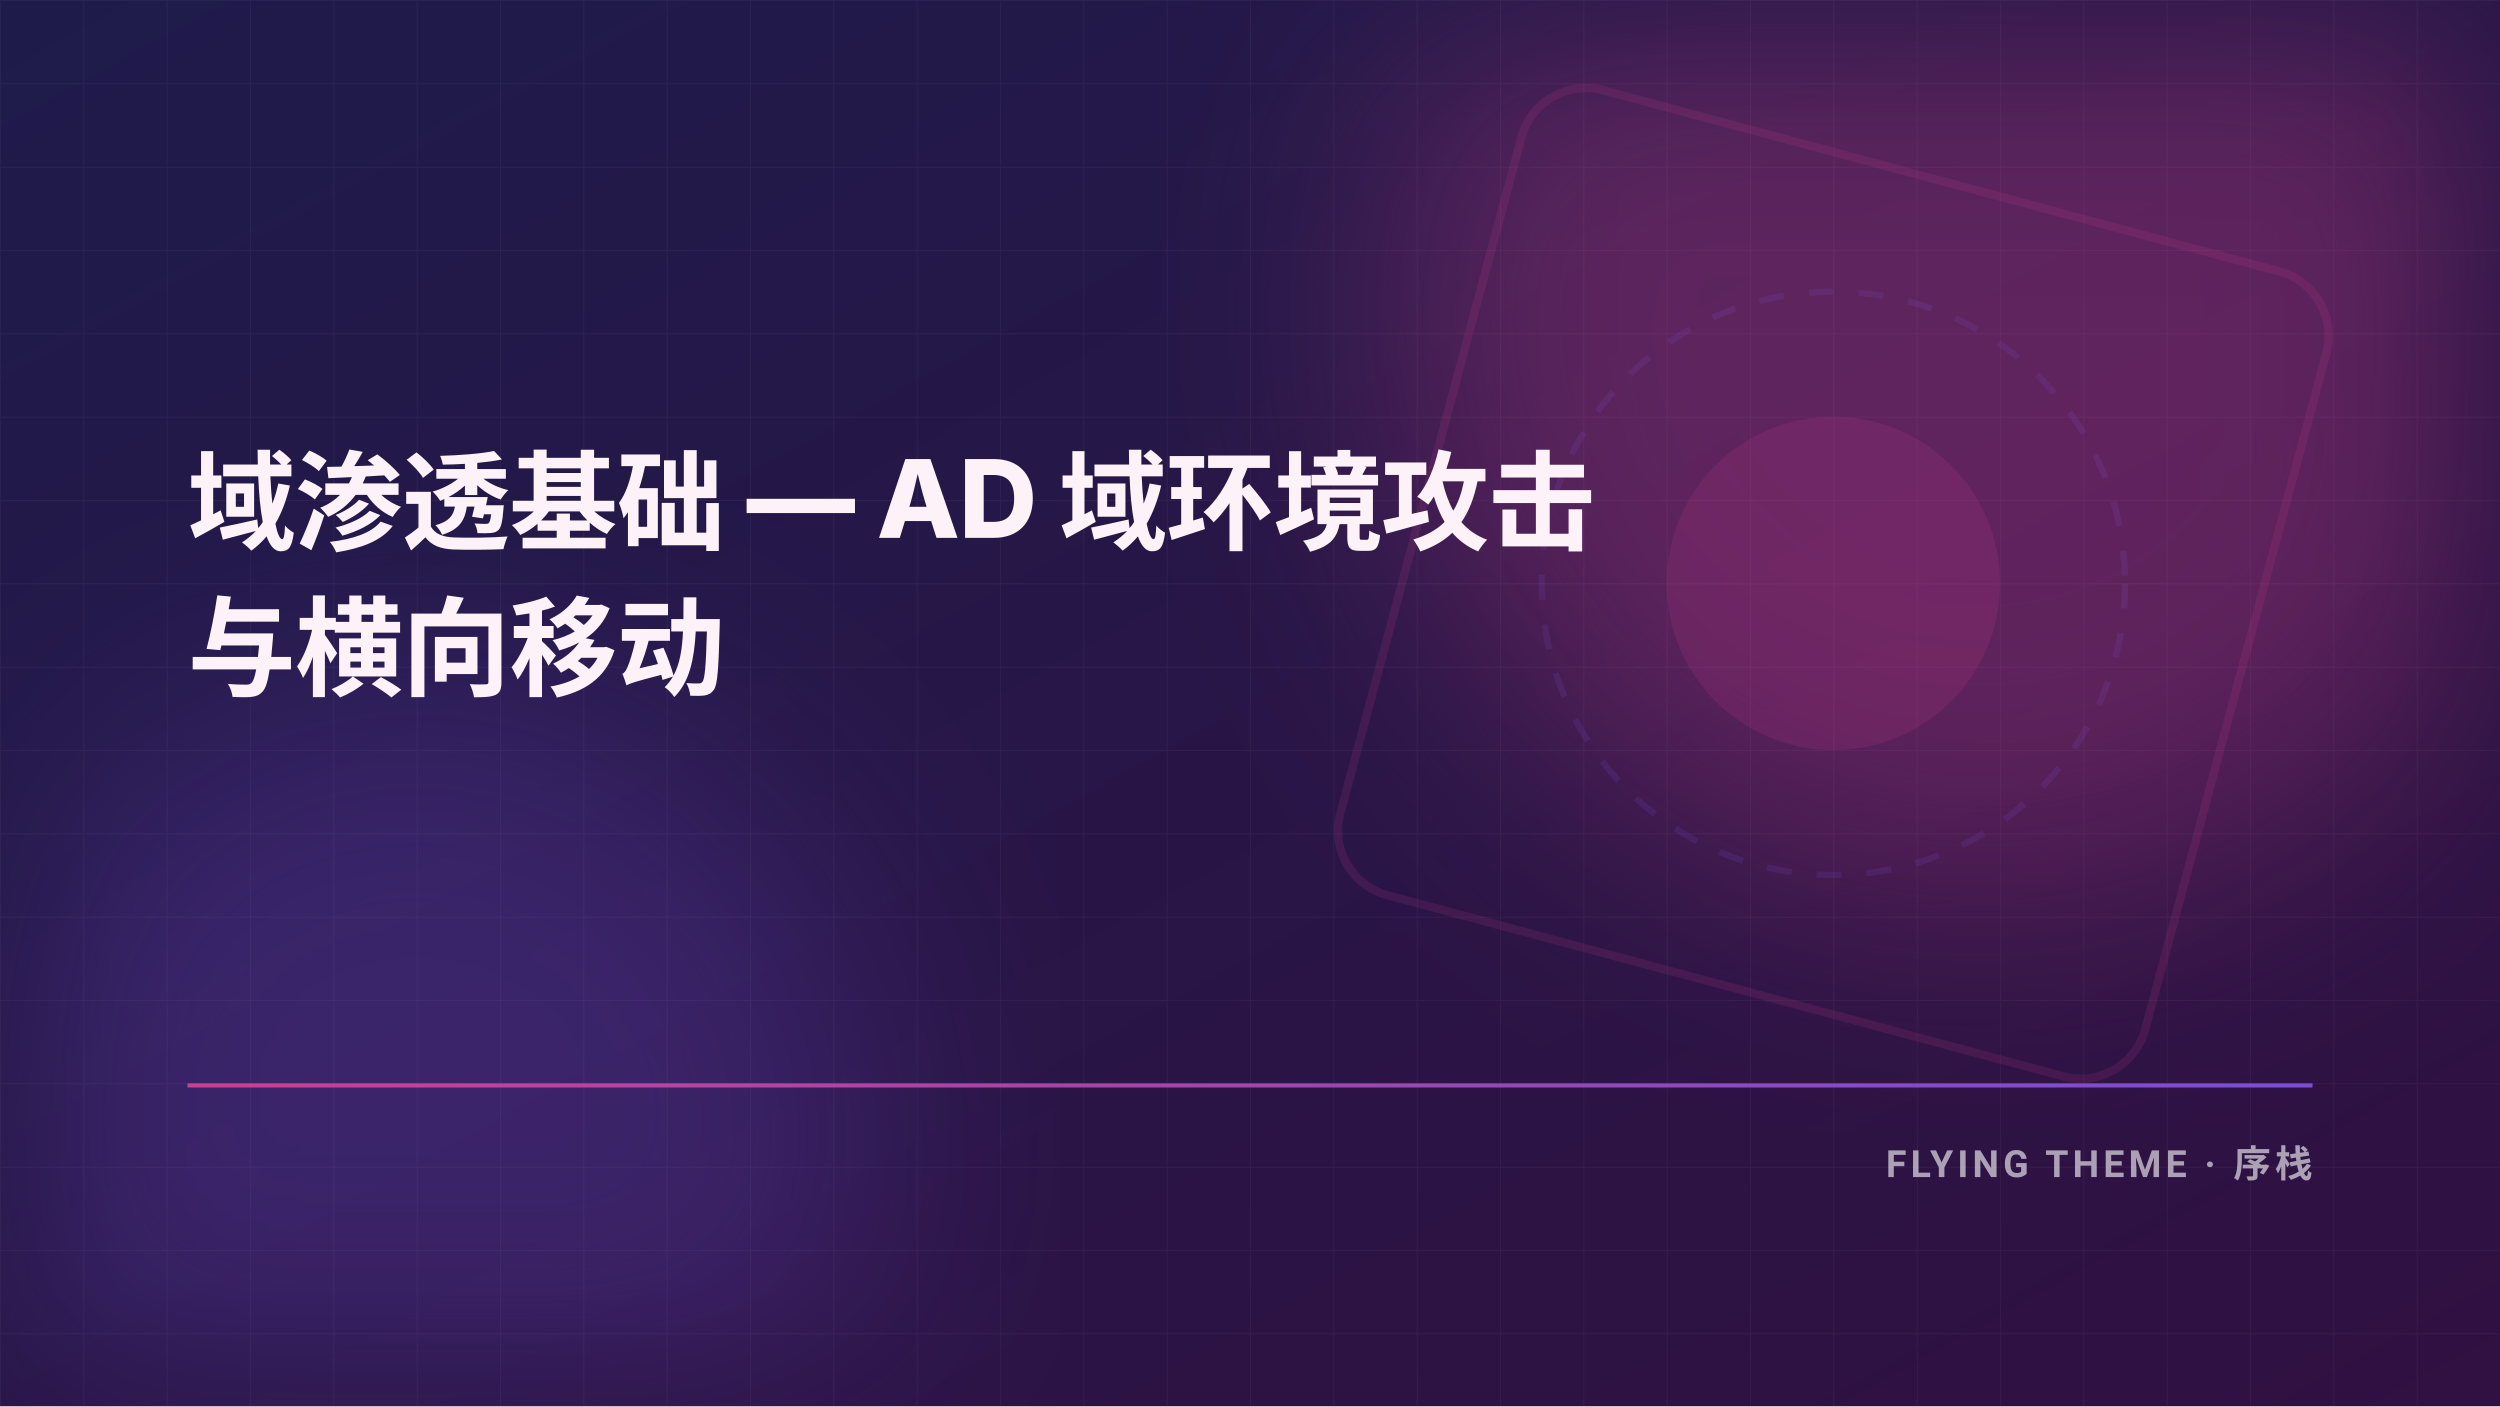
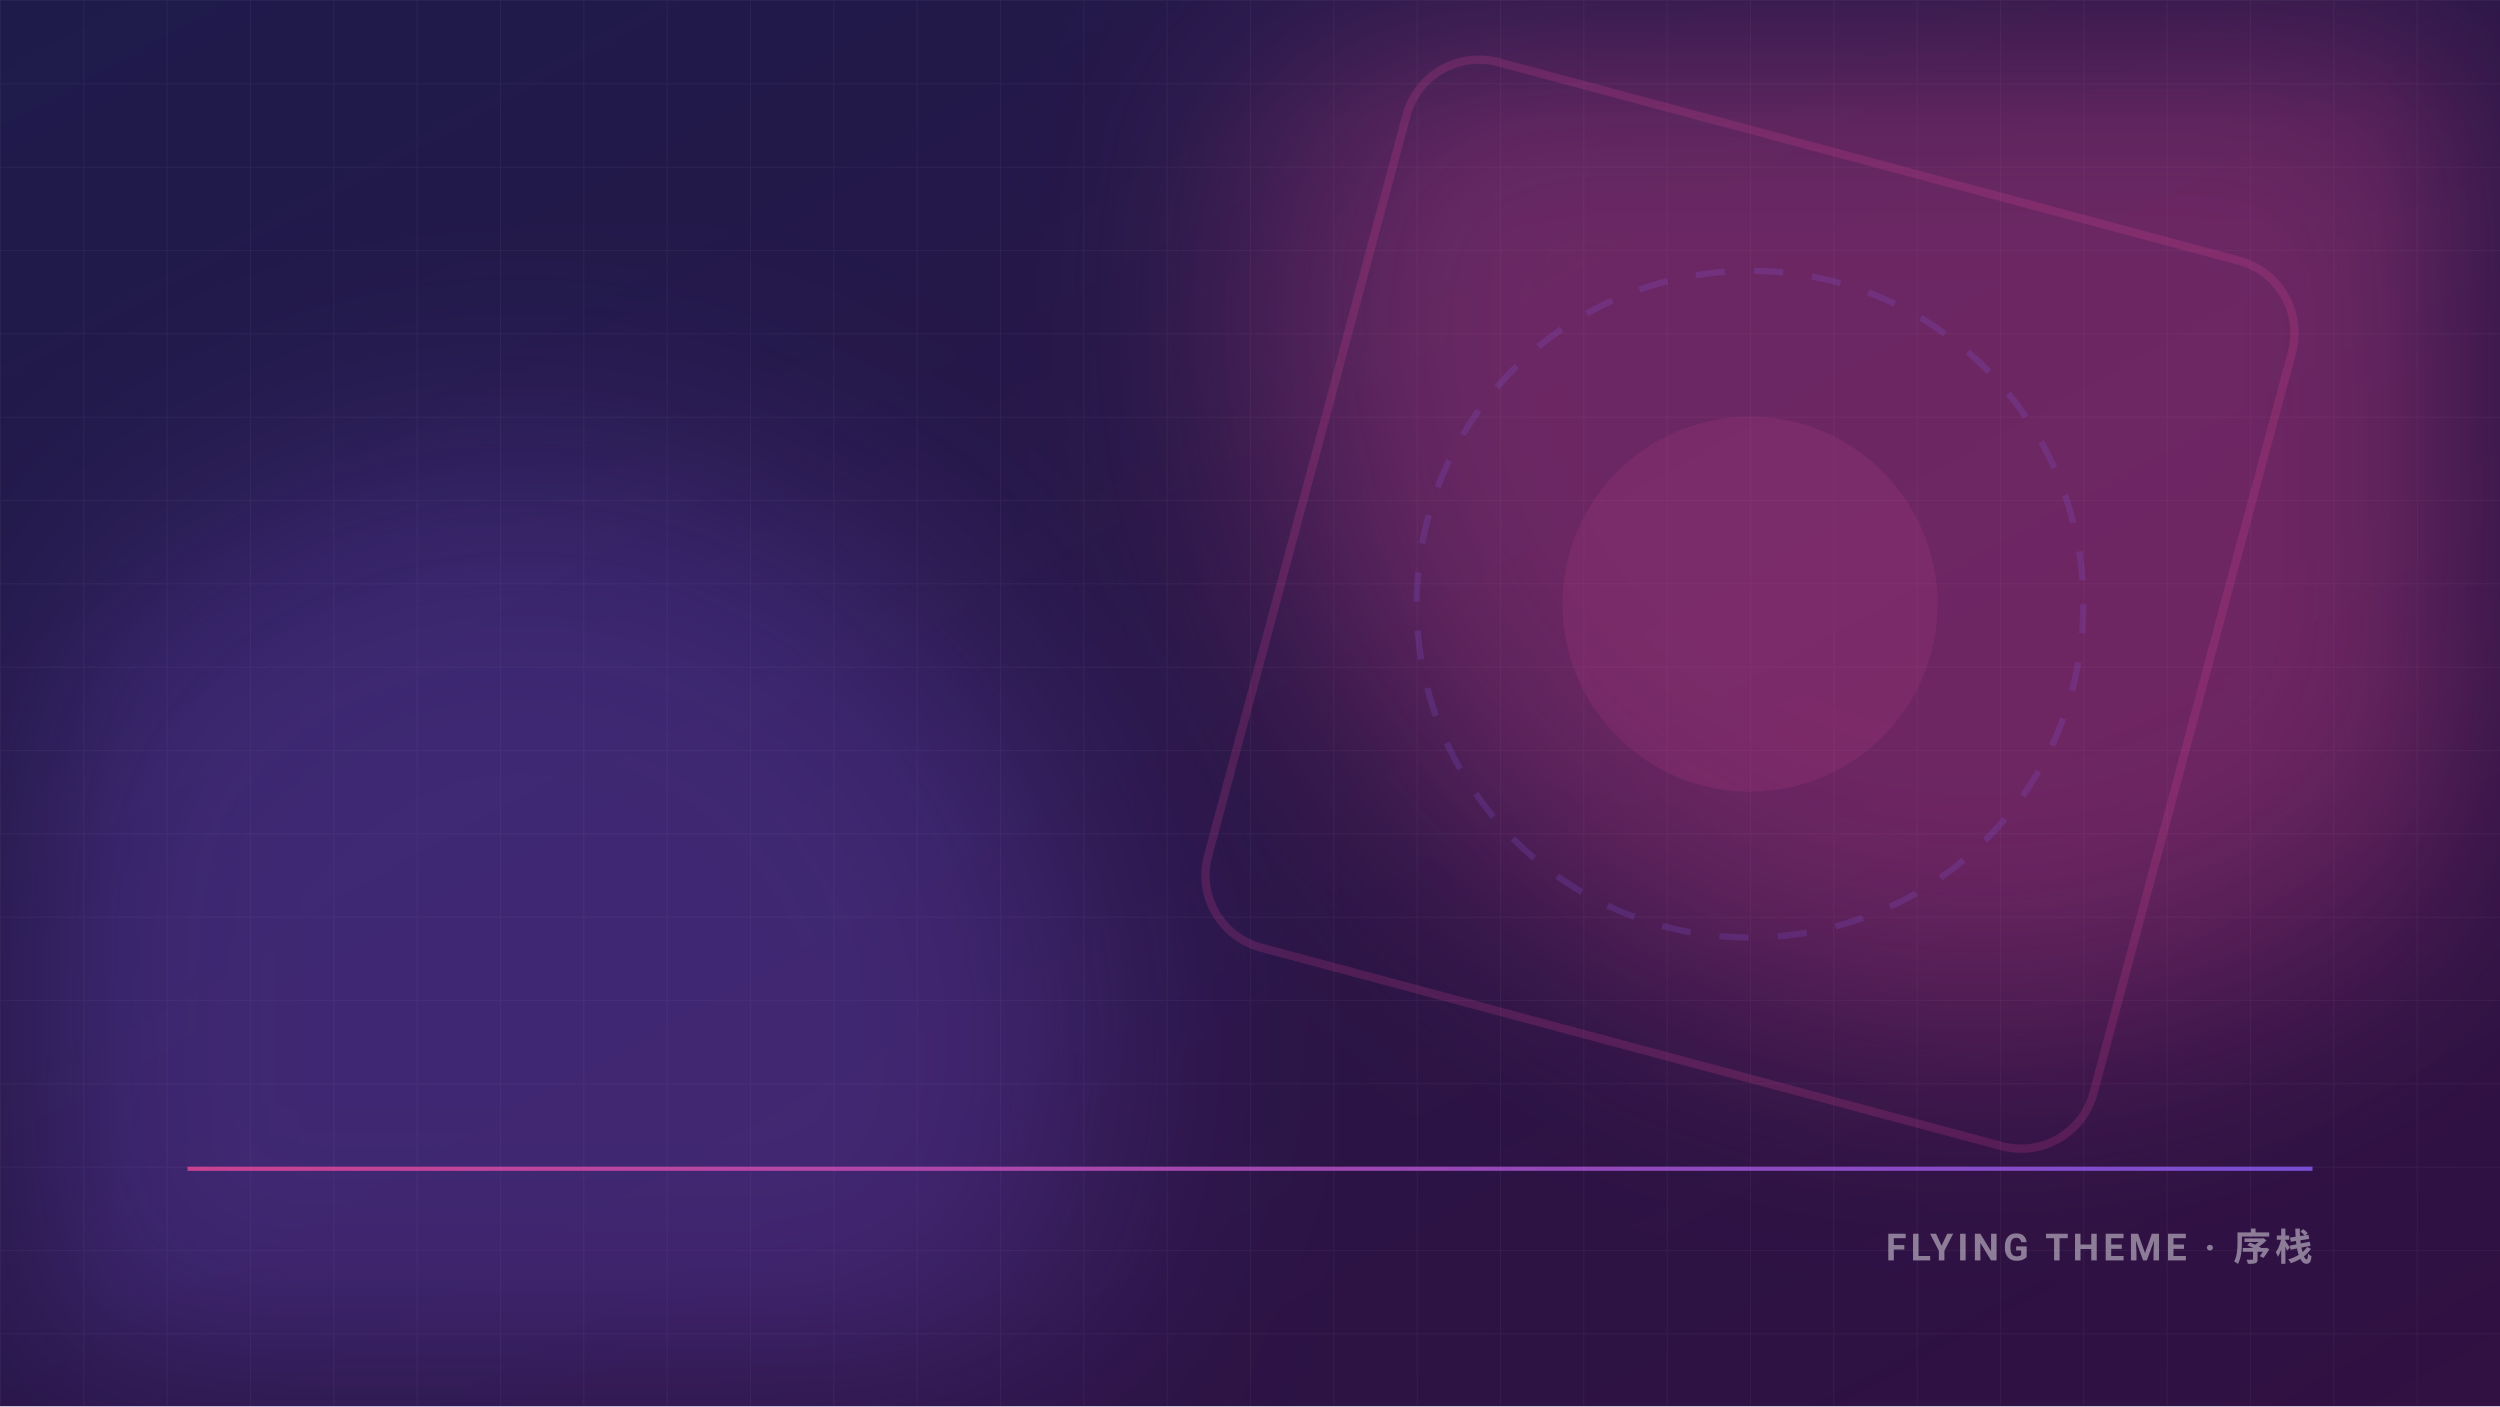
<svg xmlns="http://www.w3.org/2000/svg" viewBox="0 0 1200 675" width="1200" height="675">
  <defs>
    <linearGradient id="bgGrad" x1="0%" y1="0%" x2="100%" y2="100%">
      <stop offset="0%" stop-color="#1e1b4b" />
      <stop offset="100%" stop-color="#311042" />
    </linearGradient>
    <linearGradient id="accentGrad" x1="0%" y1="0%" x2="100%" y2="0%">
      <stop offset="0%" stop-color="#ec4899" />
      <stop offset="100%" stop-color="#8b5cf6" />
    </linearGradient>
    <pattern id="grid" width="40" height="40" patternUnits="userSpaceOnUse">
      <path d="M 40 0 L 0 0 0 40" fill="none" stroke="rgba(255, 255, 255, 0.04)" stroke-width="1" />
    </pattern>
    <filter id="glow" x="-20%" y="-20%" width="140%" height="140%">
      <feGaussianBlur stdDeviation="60" result="blur" />
    </filter>
  </defs>
  <rect width="100%" height="100%" fill="url(#bgGrad)" />
  <rect width="100%" height="100%" fill="url(#grid)" />
-   <circle cx="950" cy="150" r="280" fill="#ec4899" opacity="0.28" filter="url(#glow)" />
-   <circle cx="200" cy="550" r="220" fill="#8b5cf6" opacity="0.2" filter="url(#glow)" />
-   <g opacity="0.12" transform="translate(680, 80)">
-     <rect x="0" y="0" width="400" height="400" rx="32" fill="none" stroke="#ec4899" stroke-width="4" transform="rotate(15 200 200)" />
-     <circle cx="200" cy="200" r="140" fill="none" stroke="#8b5cf6" stroke-width="3" stroke-dasharray="12 12" />
-     <circle cx="200" cy="200" r="80" fill="#ec4899" />
+   <circle cx="950" cy="150" r="340" fill="#ec4899" opacity="0.35" filter="url(#glow)" />
+   <circle cx="250" cy="500" r="280" fill="#8b5cf6" opacity="0.25" filter="url(#glow)" />
+   <g opacity="0.18" transform="translate(620, 70)">
+     <rect x="0" y="0" width="440" height="440" rx="36" fill="none" stroke="#ec4899" stroke-width="4" transform="rotate(15 220 220)" />
+     <circle cx="220" cy="220" r="160" fill="none" stroke="#8b5cf6" stroke-width="3" stroke-dasharray="14 14" />
+     <circle cx="220" cy="220" r="90" fill="#ec4899" opacity="0.6" />
  </g>
-   <g transform="translate(90, 260)">
-     <text font-family="-apple-system, BlinkMacSystemFont, 'PingFang SC', 'Microsoft YaHei', sans-serif" font-size="52" font-weight="800" fill="#fdf2f8" letter-spacing="-0.5">
-       <tspan x="0" y="0">域渗透基础 — AD 域环境攻击</tspan>
-       <tspan x="0" y="70">与横向移动</tspan>
-     </text>
-   </g>
-   <rect x="90" y="520" width="1020" height="2" fill="url(#accentGrad)" opacity="0.8" />
-   <g transform="translate(1110, 565)">
-     <text text-anchor="end" font-family="-apple-system, BlinkMacSystemFont, 'Segoe UI', Roboto, sans-serif" font-size="18" font-weight="600" fill="rgba(255, 255, 255, 0.6)" letter-spacing="2">
+   <rect x="90" y="560" width="1020" height="2" fill="url(#accentGrad)" opacity="0.8" />
+   <g transform="translate(1110, 605)">
+     <text text-anchor="end" font-family="-apple-system, BlinkMacSystemFont, 'Segoe UI', Roboto, sans-serif" font-size="18" font-weight="600" fill="rgba(255, 255, 255, 0.45)" letter-spacing="2">
      FLYING THEME · 序栈
    </text>
  </g>
</svg>
